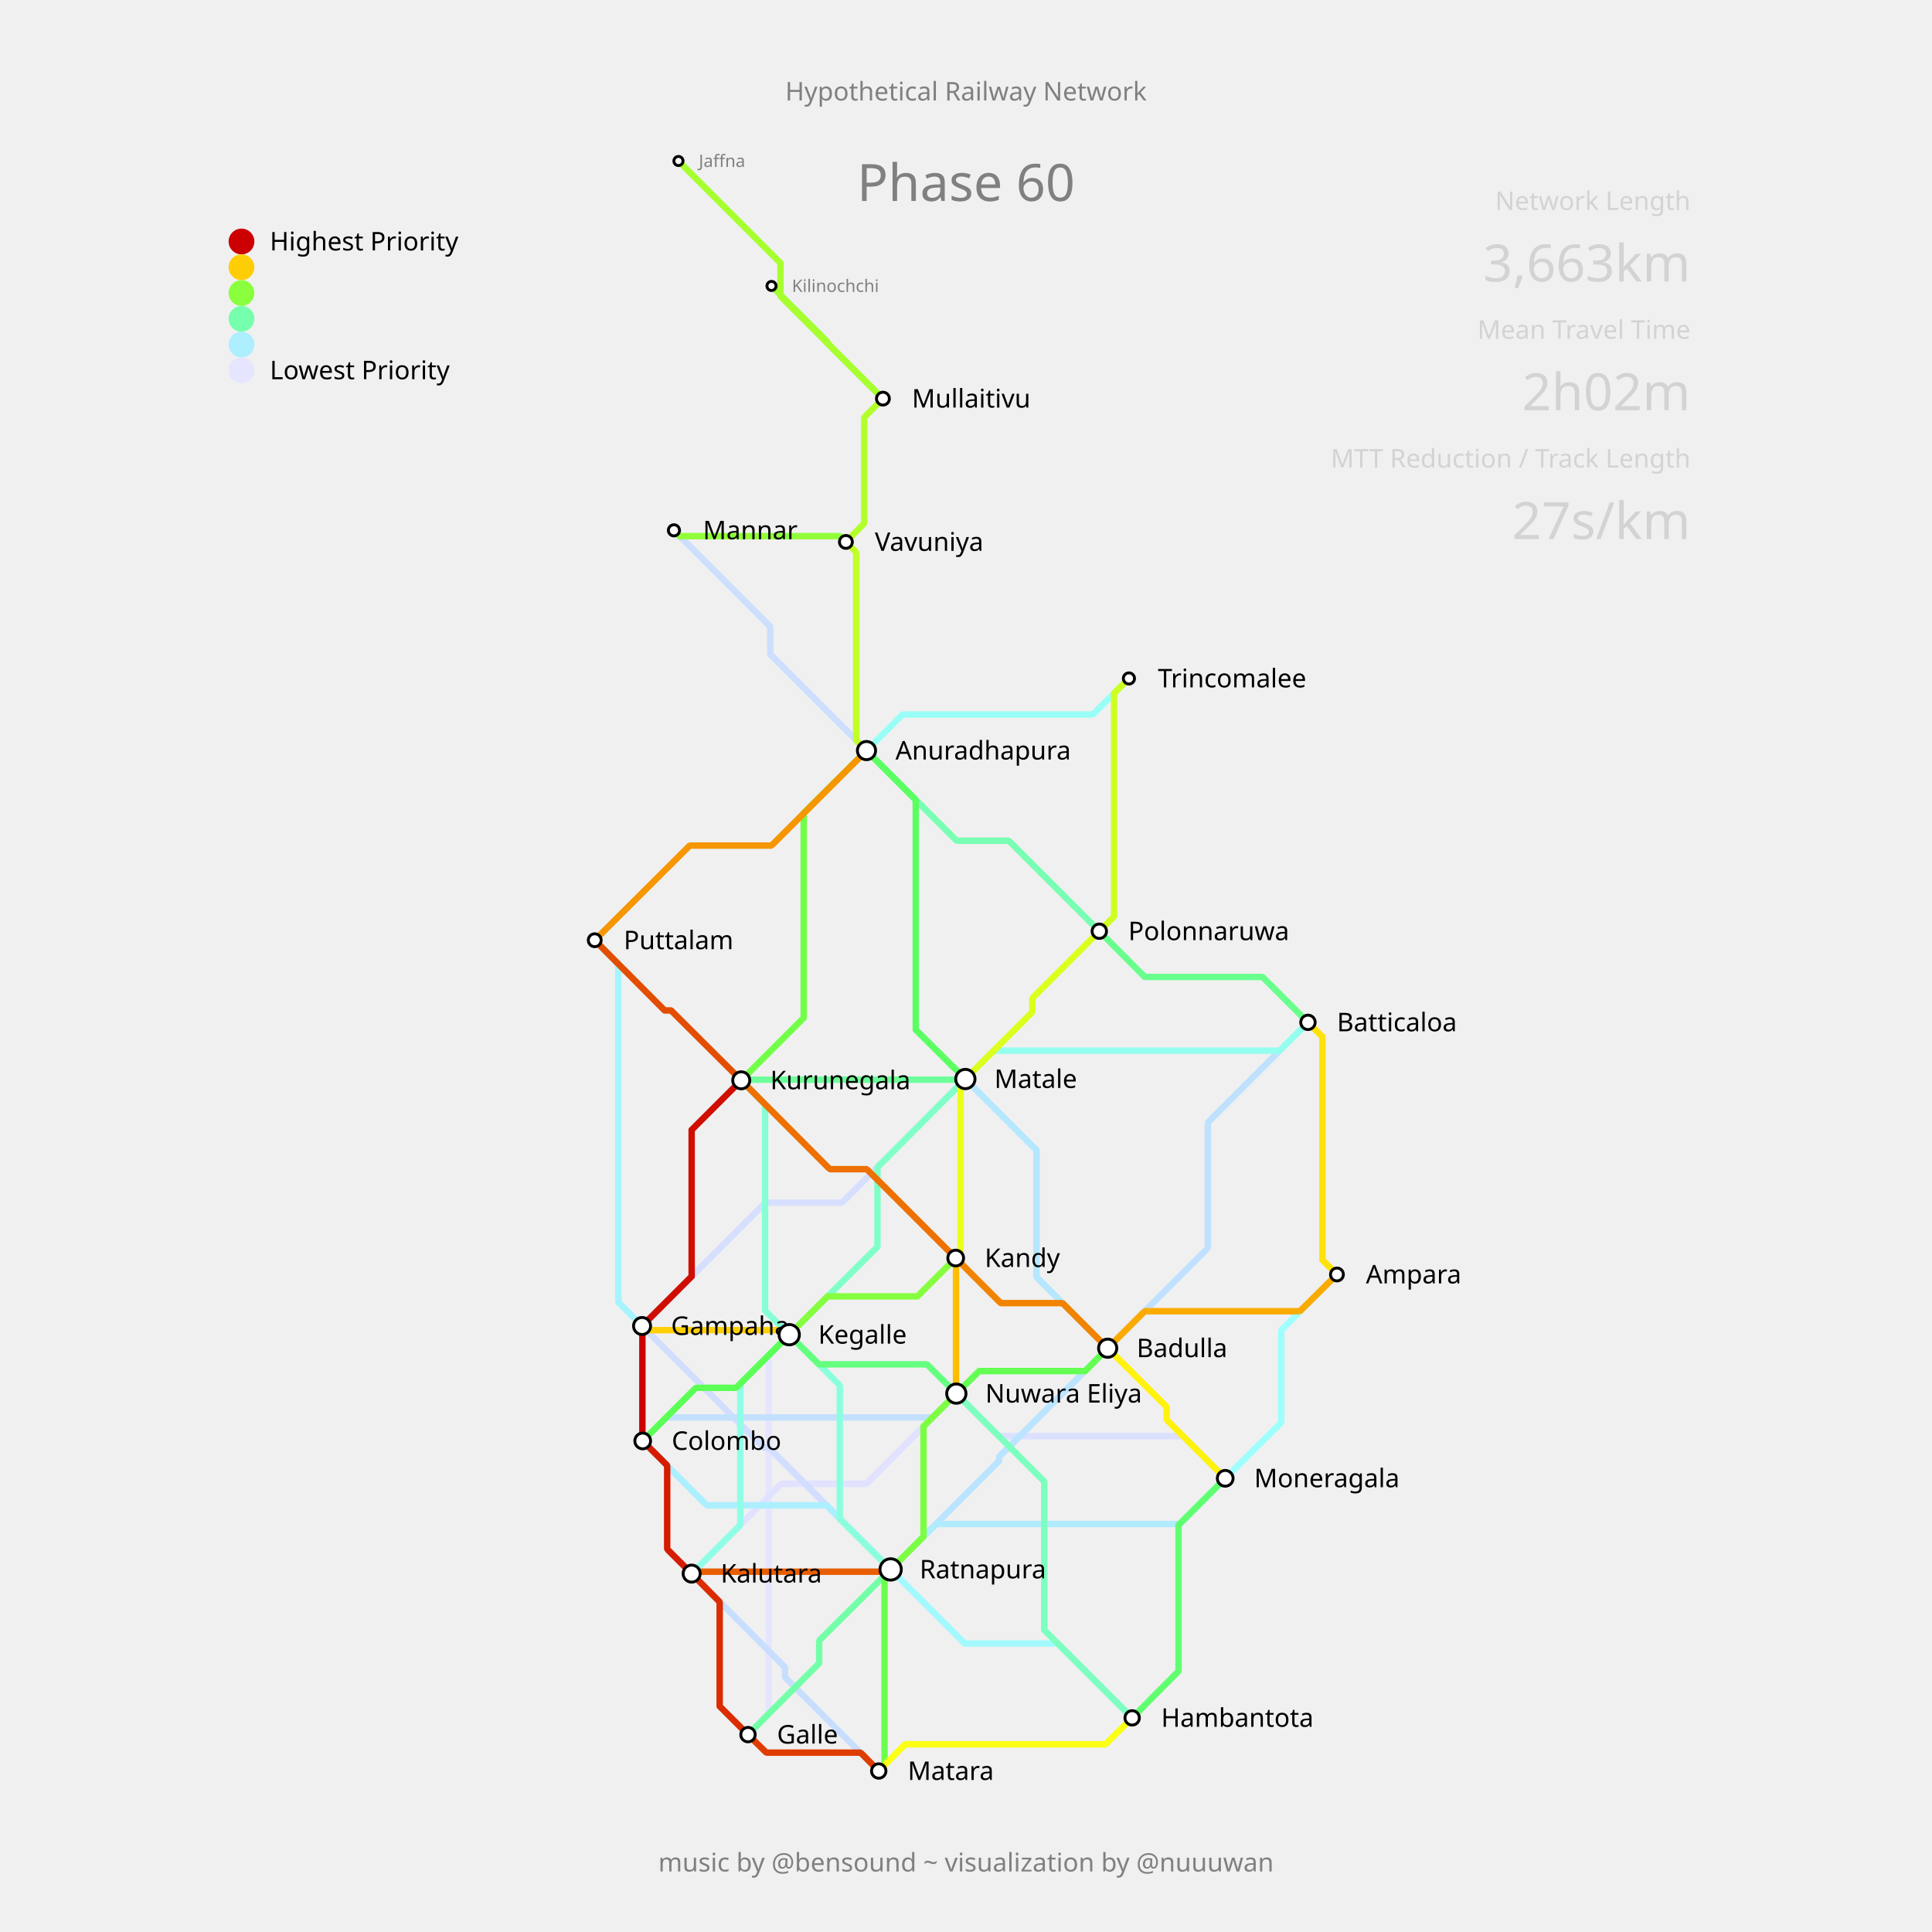
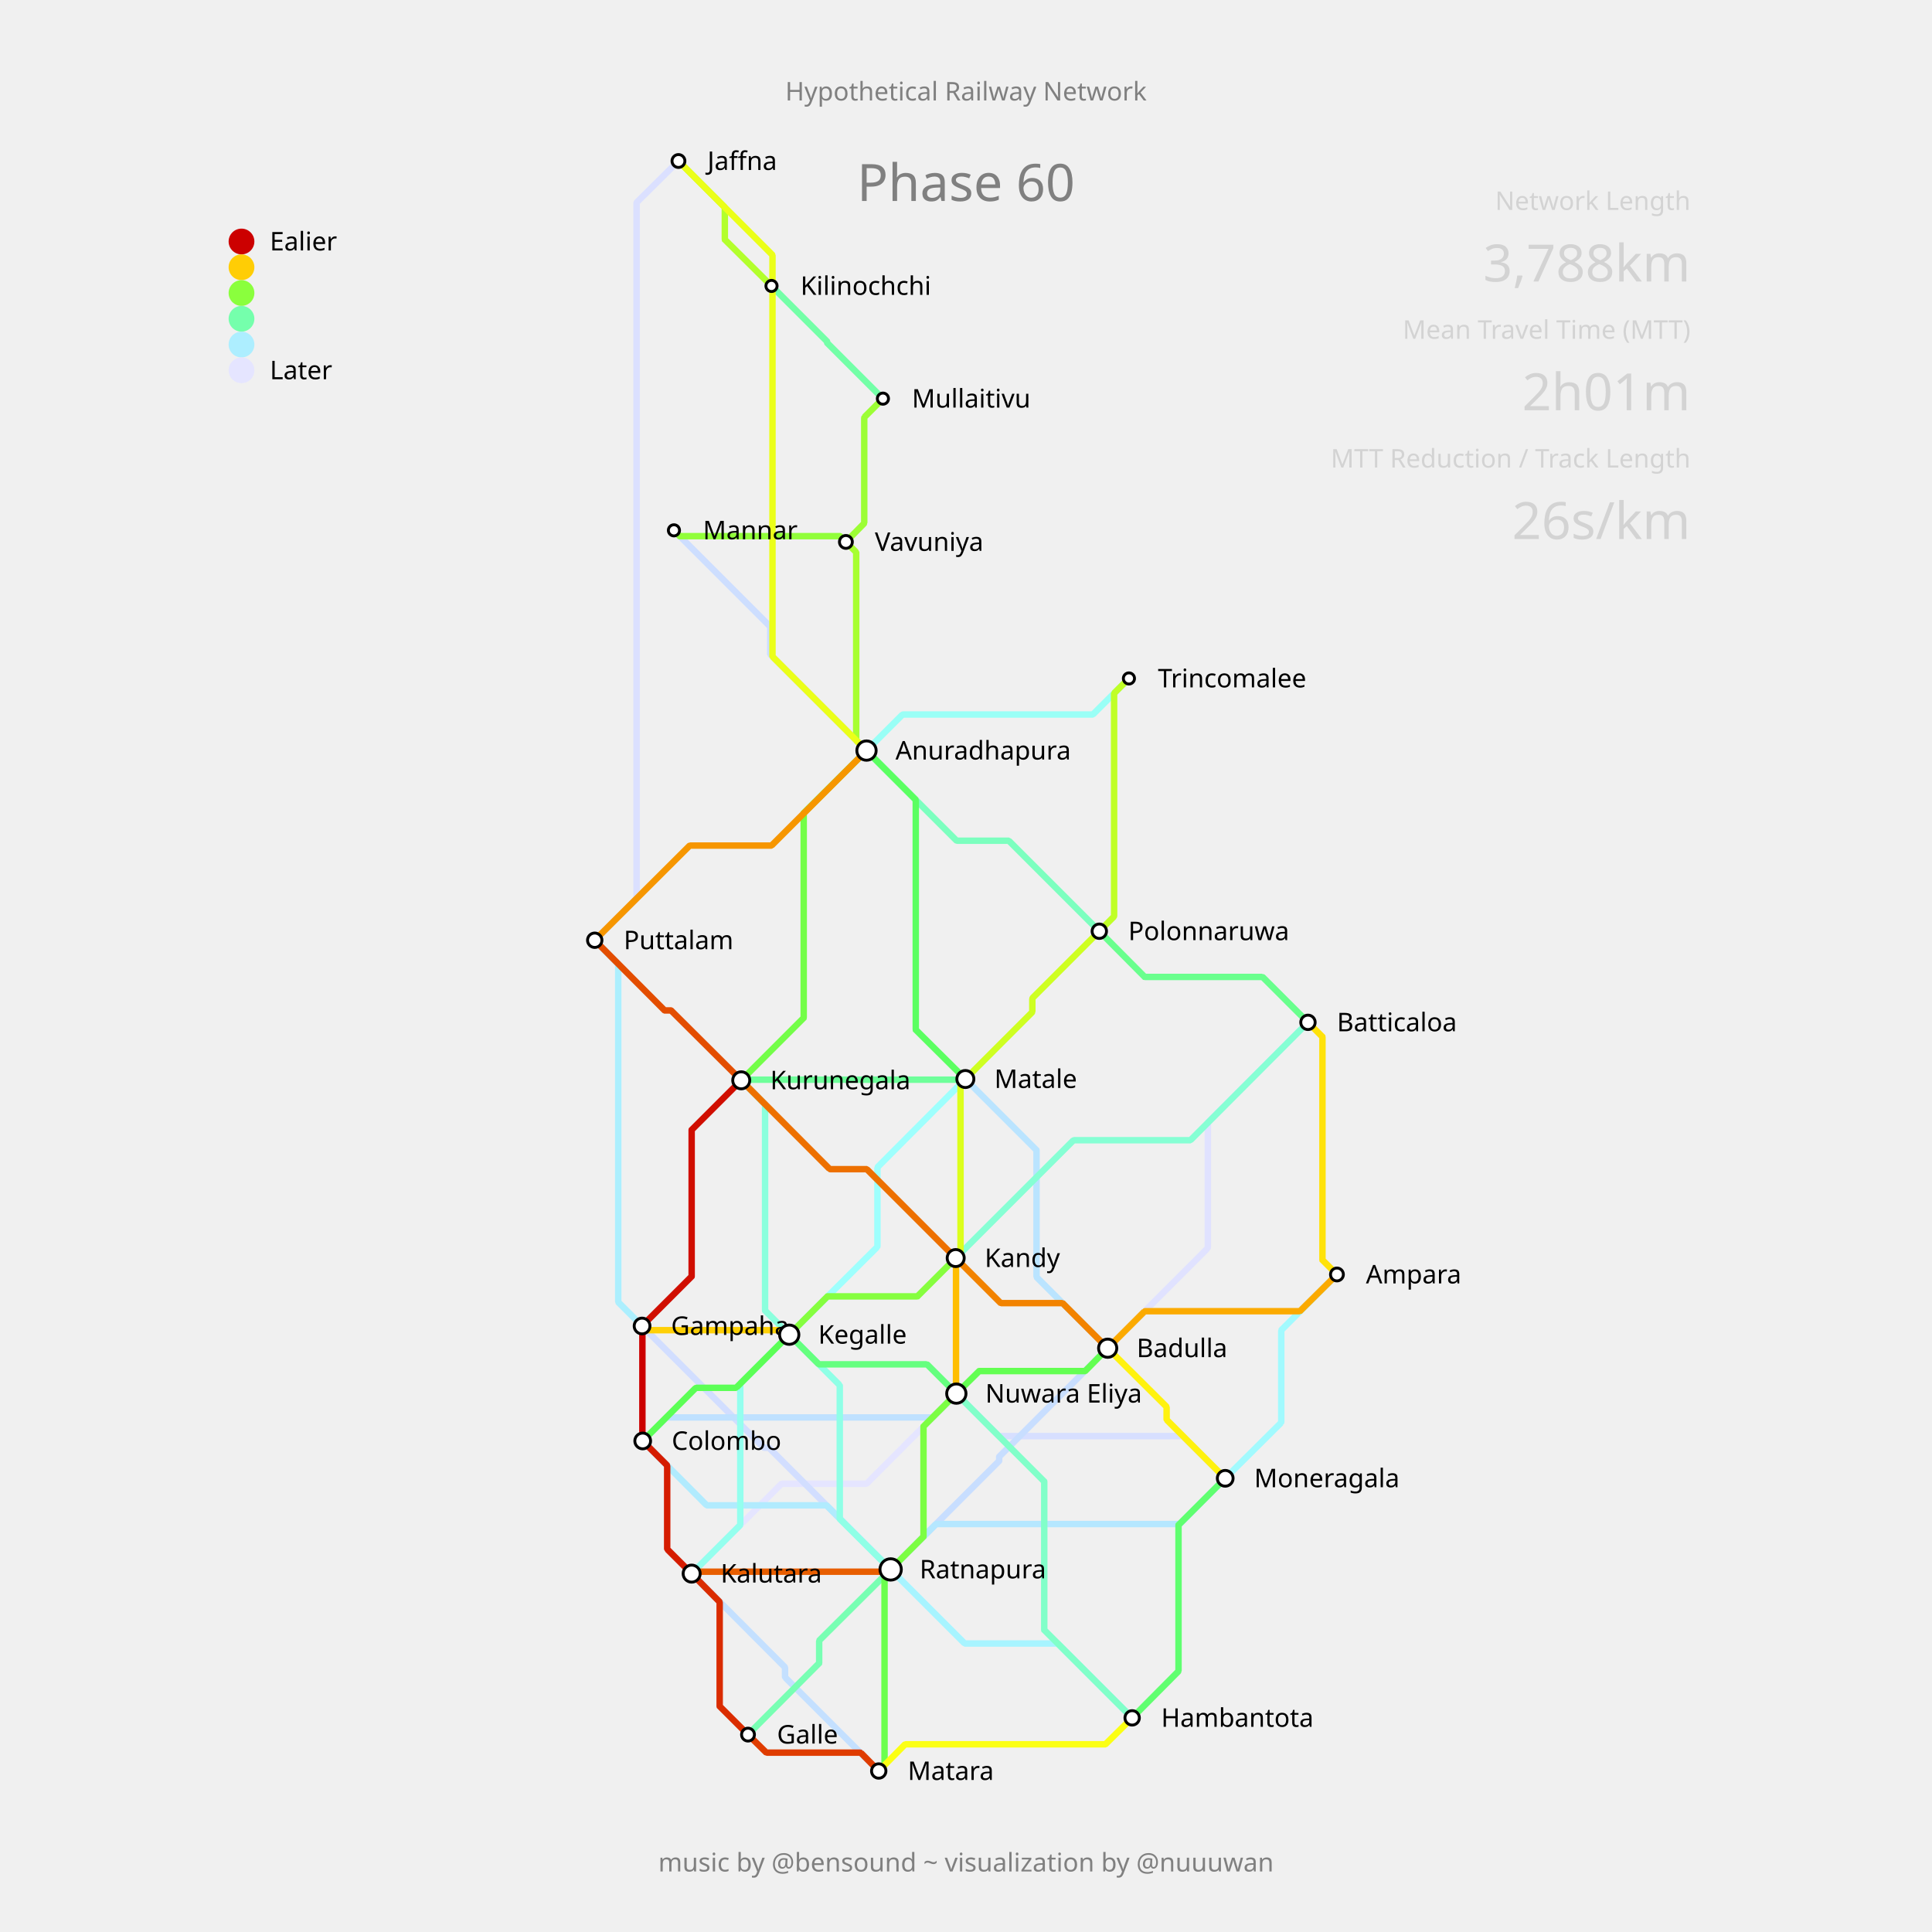
<svg xmlns="http://www.w3.org/2000/svg" width="6000" height="6000" padding="500">
  <g>
    <circle r="40" fill="#cc0000" stroke="none" stroke-width="9.0" cx="750.0" cy-offset="750.0" cy="750.0" />
-     <text fill="black" stroke="none" font-size="80" font-family="p22" font-weight="100" text-anchor="start" dominant-baseline="middle" x="838.0" y="750.0">Highest Priority</text>
+     <text fill="black" stroke="none" font-size="80" font-family="p22" font-weight="100" text-anchor="start" dominant-baseline="middle" x="838.0" y="750.0">Ealier</text>
    <circle r="40" fill="#ffcd05" stroke="none" stroke-width="9.0" cx="750.0" cy-offset="750.0" cy="830.0" />
    <text fill="black" stroke="none" font-size="80" font-family="p22" font-weight="100" text-anchor="start" dominant-baseline="middle" x="838.0" y="830.0" />
    <circle r="40" fill="#8aff3d" stroke="none" stroke-width="9.0" cx="750.0" cy-offset="750.0" cy="910.0" />
    <text fill="black" stroke="none" font-size="80" font-family="p22" font-weight="100" text-anchor="start" dominant-baseline="middle" x="838.0" y="910.0" />
    <circle r="40" fill="#75ffac" stroke="none" stroke-width="9.0" cx="750.0" cy-offset="750.0" cy="990.0" />
    <text fill="black" stroke="none" font-size="80" font-family="p22" font-weight="100" text-anchor="start" dominant-baseline="middle" x="838.0" y="990.0" />
    <circle r="40" fill="#adeeff" stroke="none" stroke-width="9.0" cx="750.0" cy-offset="750.0" cy="1070.0" />
    <text fill="black" stroke="none" font-size="80" font-family="p22" font-weight="100" text-anchor="start" dominant-baseline="middle" x="838.0" y="1070.0" />
    <circle r="40" fill="#e5e5ff" stroke="none" stroke-width="9.0" cx="750.0" cy-offset="750.0" cy="1150.0" />
-     <text fill="black" stroke="none" font-size="80" font-family="p22" font-weight="100" text-anchor="start" dominant-baseline="middle" x="838.0" y="1150.0">Lowest Priority</text>
+     <text fill="black" stroke="none" font-size="80" font-family="p22" font-weight="100" text-anchor="start" dominant-baseline="middle" x="838.0" y="1150.0">Later</text>
  </g>
  <text x="3000.0" y="250.0" fill="gray" stroke="none" font-size="80" font-family="p22" text-anchor="middle" dominant-baseline="hanging">Hypothetical Railway Network</text>
  <text x="3000.0" y="500" fill="gray" stroke="none" font-size="160" font-family="p22" text-anchor="middle" dominant-baseline="hanging">Phase 60</text>
  <text x="3000.0" y="5750.0" fill="gray" stroke="none" font-size="80" font-family="p22" text-anchor="middle" dominant-baseline="hanging">music by @bensound ~ visualization by @nuuuwan</text>
  <text x="5250.0" y="590.0" fill="lightgrey" stroke="none" font-size="80.0" font-family="p22" text-anchor="end" dominant-baseline="hanging">Network Length</text>
-   <text x="5250.0" y="750.0" fill="lightgrey" stroke="none" font-size="160" font-family="p22" text-anchor="end" dominant-baseline="hanging">3,663km</text>
-   <text x="5250.0" y="990.0" fill="lightgrey" stroke="none" font-size="80.0" font-family="p22" text-anchor="end" dominant-baseline="hanging">Mean Travel Time</text>
-   <text x="5250.0" y="1150.0" fill="lightgrey" stroke="none" font-size="160" font-family="p22" text-anchor="end" dominant-baseline="hanging">2h02m</text>
+   <text x="5250.0" y="750.0" fill="lightgrey" stroke="none" font-size="160" font-family="p22" text-anchor="end" dominant-baseline="hanging">3,788km</text>
+   <text x="5250.0" y="990.0" fill="lightgrey" stroke="none" font-size="80.0" font-family="p22" text-anchor="end" dominant-baseline="hanging">Mean Travel Time (MTT)</text>
+   <text x="5250.0" y="1150.0" fill="lightgrey" stroke="none" font-size="160" font-family="p22" text-anchor="end" dominant-baseline="hanging">2h01m</text>
  <text x="5250.0" y="1390.0" fill="lightgrey" stroke="none" font-size="80.0" font-family="p22" text-anchor="end" dominant-baseline="hanging">MTT Reduction / Track Length</text>
-   <text x="5250.0" y="1550.0" fill="lightgrey" stroke="none" font-size="160" font-family="p22" text-anchor="end" dominant-baseline="hanging">27s/km</text>
-   <path fill="none" stroke="#e5e5ff" stroke-width="20" stroke-opacity="1" d="M 2323.0,5387.0 L 2385.939,5324.061 C 2385.943,5324.057 2387.0,5321.505 2387.0,5321.5 L 2387.0,4210.5 C 2387.0,4210.495 2388.057,4207.943 2388.061,4207.939 L 2451.0,4145.0" />
-   <path fill="none" stroke="#e0e2ff" stroke-width="20" stroke-opacity="1" d="M 2148.0,4887.0 L 2425.939,4609.061 C 2425.943,4609.057 2428.495,4608.0 2428.5,4608.0 L 2689.5,4608.0 C 2689.505,4608.0 2692.055,4606.941 2692.059,4606.937 L 2970.0,4328.0" />
-   <path fill="none" stroke="#dbe0ff" stroke-width="20" stroke-opacity="1" d="M 2970.0,4328.0 L 3100.939,4458.939 C 3100.943,4458.943 3103.495,4460.0 3103.5,4460.0 L 3671.5,4460.0 C 3671.505,4460.0 3674.061,4461.053 3674.065,4461.057 L 3805.0,4591.0" />
-   <path fill="none" stroke="#d7dfff" stroke-width="20" stroke-opacity="1" d="M 1994.0,4118.0 L 2375.939,3736.061 C 2375.943,3736.057 2378.495,3735.0 2378.5,3735.0 L 2613.5,3735.0 C 2613.505,3735.0 2616.056,3733.941 2616.059,3733.938 L 2998.0,3351.0" />
+   <text x="5250.0" y="1550.0" fill="lightgrey" stroke="none" font-size="160" font-family="p22" text-anchor="end" dominant-baseline="hanging">26s/km</text>
+   <path fill="none" stroke="#e5e5ff" stroke-width="20" stroke-opacity="1" d="M 2148.0,4887.0 L 2425.939,4609.061 C 2425.943,4609.057 2428.495,4608.0 2428.5,4608.0 L 2689.5,4608.0 C 2689.505,4608.0 2692.055,4606.941 2692.059,4606.937 L 2970.0,4328.0" />
+   <path fill="none" stroke="#e0e2ff" stroke-width="20" stroke-opacity="1" d="M 4062.0,3175.0 L 3752.061,3484.939 C 3752.057,3484.943 3751.0,3487.495 3751.0,3487.5 L 3751.0,3874.5 C 3751.0,3874.505 3749.943,3877.057 3749.939,3877.061 L 3440.0,4187.0" />
+   <path fill="none" stroke="#dbe0ff" stroke-width="20" stroke-opacity="1" d="M 2107.0,500.0 L 1978.065,627.943 C 1978.061,627.947 1977.0,630.495 1977.0,630.5 L 1977.0,2789.5 C 1977.0,2789.505 1975.939,2792.053 1975.935,2792.057 L 1847.0,2920.0" />
+   <path fill="none" stroke="#d7dfff" stroke-width="20" stroke-opacity="1" d="M 2970.0,4328.0 L 3100.939,4458.939 C 3100.943,4458.943 3103.495,4460.0 3103.5,4460.0 L 3671.5,4460.0 C 3671.505,4460.0 3674.061,4461.053 3674.065,4461.057 L 3805.0,4591.0" />
  <path fill="none" stroke="#d2deff" stroke-width="20" stroke-opacity="1" d="M 1994.0,4118.0 L 2371.434,4495.434 C 2371.436,4495.436 2372.797,4496.0 2372.8,4496.0 L 2387.24,4496.0 C 2387.243,4496.0 2388.536,4496.536 2388.537,4496.537 L 2766.0,4874.0" />
  <path fill="none" stroke="#cddeff" stroke-width="20" stroke-opacity="1" d="M 2093.0,1647.0 L 2390.939,1944.939 C 2390.943,1944.943 2392.0,1947.495 2392.0,1947.5 L 2392.0,2030.5 C 2392.0,2030.505 2393.057,2033.057 2393.061,2033.061 L 2691.0,2331.0" />
-   <path fill="none" stroke="#c8deff" stroke-width="20" stroke-opacity="1" d="M 2148.0,4887.0 L 2436.941,5176.938 C 2436.945,5176.941 2438.0,5179.495 2438.0,5179.5 L 2438.0,5207.525 C 2438.0,5207.53 2439.04,5210.04 2439.043,5210.043 L 2729.0,5500.0" />
-   <path fill="none" stroke="#c4e0ff" stroke-width="20" stroke-opacity="1" d="M 1996.0,4475.0 L 2068.932,4403.053 C 2068.936,4403.05 2071.495,4402.0 2071.5,4402.0 L 2894.5,4402.0 C 2894.505,4402.0 2897.057,4400.943 2897.061,4400.939 L 2970.0,4328.0" />
-   <path fill="none" stroke="#bfe1ff" stroke-width="20" stroke-opacity="1" d="M 4062.0,3175.0 L 3752.061,3484.939 C 3752.057,3484.943 3751.0,3487.495 3751.0,3487.5 L 3751.0,3874.5 C 3751.0,3874.505 3749.943,3877.057 3749.939,3877.061 L 3440.0,4187.0" />
-   <path fill="none" stroke="#bae4ff" stroke-width="20" stroke-opacity="1" d="M 3440.0,4187.0 L 3103.46,4523.54 C 3103.458,4523.542 3103.0,4524.648 3103.0,4524.65 L 3103.0,4536.382 C 3103.0,4536.385 3102.565,4537.435 3102.563,4537.437 L 2766.0,4874.0" />
-   <path fill="none" stroke="#b5e7ff" stroke-width="20" stroke-opacity="1" d="M 2998.0,3351.0 L 3217.939,3570.939 C 3217.943,3570.943 3219.0,3573.495 3219.0,3573.5 L 3219.0,3964.5 C 3219.0,3964.505 3220.057,3967.057 3220.061,3967.061 L 3440.0,4187.0" />
-   <path fill="none" stroke="#b1ebfe" stroke-width="20" stroke-opacity="1" d="M 3805.0,4591.0 L 3665.057,4731.936 C 3665.053,4731.939 3662.505,4733.0 3662.5,4733.0 L 2908.5,4733.0 C 2908.495,4733.0 2905.943,4734.057 2905.939,4734.061 L 2766.0,4874.0" />
-   <path fill="none" stroke="#aceffe" stroke-width="20" stroke-opacity="1" d="M 1996.0,4475.0 L 2193.942,4673.937 C 2193.946,4673.94 2196.495,4675.0 2196.5,4675.0 L 2565.5,4675.0 C 2565.505,4675.0 2568.057,4676.057 2568.061,4676.061 L 2766.0,4874.0" />
-   <path fill="none" stroke="#a7f4ff" stroke-width="20" stroke-opacity="1" d="M 1994.0,4118.0 L 1921.061,4045.061 C 1921.057,4045.057 1920.0,4042.505 1920.0,4042.5 L 1920.0,2995.5 C 1920.0,2995.495 1918.95,2992.936 1918.947,2992.932 L 1847.0,2920.0" />
-   <path fill="none" stroke="#a2fafe" stroke-width="20" stroke-opacity="1" d="M 3516.0,5335.0 L 3286.061,5105.061 C 3286.057,5105.057 3283.505,5104.0 3283.5,5104.0 L 2997.5,5104.0 C 2997.495,5104.0 2994.943,5102.943 2994.939,5102.939 L 2766.0,4874.0" />
-   <path fill="none" stroke="#9efffd" stroke-width="20" stroke-opacity="1" d="M 4152.0,3958.0 L 3980.061,4129.939 C 3980.057,4129.943 3979.0,4132.495 3979.0,4132.5 L 3979.0,4416.5 C 3979.0,4416.505 3977.94,4419.054 3977.936,4419.058 L 3805.0,4591.0" />
+   <path fill="none" stroke="#c8deff" stroke-width="20" stroke-opacity="1" d="M 3440.0,4187.0 L 3103.46,4523.54 C 3103.458,4523.542 3103.0,4524.648 3103.0,4524.65 L 3103.0,4536.382 C 3103.0,4536.385 3102.565,4537.435 3102.563,4537.437 L 2766.0,4874.0" />
+   <path fill="none" stroke="#c4e0ff" stroke-width="20" stroke-opacity="1" d="M 2148.0,4887.0 L 2436.941,5176.938 C 2436.945,5176.941 2438.0,5179.495 2438.0,5179.5 L 2438.0,5207.525 C 2438.0,5207.53 2439.04,5210.04 2439.043,5210.043 L 2729.0,5500.0" />
+   <path fill="none" stroke="#bfe1ff" stroke-width="20" stroke-opacity="1" d="M 1996.0,4475.0 L 2068.932,4403.053 C 2068.936,4403.05 2071.495,4402.0 2071.5,4402.0 L 2894.5,4402.0 C 2894.505,4402.0 2897.057,4400.943 2897.061,4400.939 L 2970.0,4328.0" />
+   <path fill="none" stroke="#bae4ff" stroke-width="20" stroke-opacity="1" d="M 2998.0,3351.0 L 3217.939,3570.939 C 3217.943,3570.943 3219.0,3573.495 3219.0,3573.5 L 3219.0,3964.5 C 3219.0,3964.505 3220.057,3967.057 3220.061,3967.061 L 3440.0,4187.0" />
+   <path fill="none" stroke="#b5e7ff" stroke-width="20" stroke-opacity="1" d="M 3805.0,4591.0 L 3665.057,4731.936 C 3665.053,4731.939 3662.505,4733.0 3662.5,4733.0 L 2908.5,4733.0 C 2908.495,4733.0 2905.943,4734.057 2905.939,4734.061 L 2766.0,4874.0" />
+   <path fill="none" stroke="#b1ebfe" stroke-width="20" stroke-opacity="1" d="M 1996.0,4475.0 L 2193.942,4673.937 C 2193.946,4673.94 2196.495,4675.0 2196.5,4675.0 L 2565.5,4675.0 C 2565.505,4675.0 2568.057,4676.057 2568.061,4676.061 L 2766.0,4874.0" />
+   <path fill="none" stroke="#aceffe" stroke-width="20" stroke-opacity="1" d="M 1994.0,4118.0 L 1921.061,4045.061 C 1921.057,4045.057 1920.0,4042.505 1920.0,4042.5 L 1920.0,2995.5 C 1920.0,2995.495 1918.95,2992.936 1918.947,2992.932 L 1847.0,2920.0" />
+   <path fill="none" stroke="#a7f4ff" stroke-width="20" stroke-opacity="1" d="M 3516.0,5335.0 L 3286.061,5105.061 C 3286.057,5105.057 3283.505,5104.0 3283.5,5104.0 L 2997.5,5104.0 C 2997.495,5104.0 2994.943,5102.943 2994.939,5102.939 L 2766.0,4874.0" />
+   <path fill="none" stroke="#a2fafe" stroke-width="20" stroke-opacity="1" d="M 4152.0,3958.0 L 3980.061,4129.939 C 3980.057,4129.943 3979.0,4132.495 3979.0,4132.5 L 3979.0,4416.5 C 3979.0,4416.505 3977.94,4419.054 3977.936,4419.058 L 3805.0,4591.0" />
+   <path fill="none" stroke="#9efffd" stroke-width="20" stroke-opacity="1" d="M 2998.0,3351.0 L 2726.059,3623.937 C 2726.055,3623.941 2725.0,3626.495 2725.0,3626.5 L 2725.0,3870.5 C 2725.0,3870.505 2723.941,3873.055 2723.937,3873.059 L 2451.0,4145.0" />
  <path fill="none" stroke="#99fff6" stroke-width="20" stroke-opacity="1" d="M 3506.0,2107.0 L 3395.061,2217.939 C 3395.057,2217.943 3392.505,2219.0 3392.5,2219.0 L 2804.5,2219.0 C 2804.495,2219.0 2801.943,2220.057 2801.939,2220.061 L 2691.0,2331.0" />
-   <path fill="none" stroke="#94ffee" stroke-width="20" stroke-opacity="1" d="M 2998.0,3351.0 L 3084.939,3264.061 C 3084.943,3264.057 3087.495,3263.0 3087.5,3263.0 L 3972.5,3263.0 C 3972.505,3263.0 3975.057,3261.943 3975.061,3261.939 L 4062.0,3175.0" />
-   <path fill="none" stroke="#8fffe6" stroke-width="20" stroke-opacity="1" d="M 2148.0,4887.0 L 2297.939,4737.061 C 2297.943,4737.057 2299.0,4734.505 2299.0,4734.5 L 2299.0,4298.5 C 2299.0,4298.495 2300.057,4295.943 2300.061,4295.939 L 2451.0,4145.0" />
-   <path fill="none" stroke="#8bffdd" stroke-width="20" stroke-opacity="1" d="M 2766.0,4874.0 L 2609.064,4718.057 C 2609.06,4718.054 2608.0,4715.505 2608.0,4715.5 L 2608.0,4303.5 C 2608.0,4303.495 2606.943,4300.943 2606.939,4300.939 L 2451.0,4145.0" />
-   <path fill="none" stroke="#86ffd4" stroke-width="20" stroke-opacity="1" d="M 2302.0,3355.0 L 2374.946,3428.932 C 2374.95,3428.936 2376.0,3431.495 2376.0,3431.5 L 2376.0,4068.5 C 2376.0,4068.505 2377.057,4071.057 2377.061,4071.061 L 2451.0,4145.0" />
-   <path fill="none" stroke="#81ffc9" stroke-width="20" stroke-opacity="1" d="M 2998.0,3351.0 L 2726.059,3623.937 C 2726.055,3623.941 2725.0,3626.495 2725.0,3626.5 L 2725.0,3870.5 C 2725.0,3870.505 2723.941,3873.055 2723.937,3873.059 L 2451.0,4145.0" />
-   <path fill="none" stroke="#7cffbf" stroke-width="20" stroke-opacity="1" d="M 2970.0,4328.0 L 3241.939,4599.939 C 3241.943,4599.943 3243.0,4602.495 3243.0,4602.5 L 3243.0,5060.5 C 3243.0,5060.505 3244.057,5063.057 3244.061,5063.061 L 3516.0,5335.0" />
-   <path fill="none" stroke="#78ffb3" stroke-width="20" stroke-opacity="1" d="M 2691.0,2331.0 L 2969.939,2609.939 C 2969.943,2609.943 2972.495,2611.0 2972.5,2611.0 L 3131.5,2611.0 C 3131.505,2611.0 3134.057,2612.057 3134.061,2612.061 L 3414.0,2892.0" />
-   <path fill="none" stroke="#73ffa7" stroke-width="20" stroke-opacity="1" d="M 2323.0,5387.0 L 2542.942,5166.063 C 2542.945,5166.06 2544.0,5163.505 2544.0,5163.5 L 2544.0,5096.5 C 2544.0,5096.495 2545.06,5093.945 2545.063,5093.942 L 2766.0,4874.0" />
+   <path fill="none" stroke="#94ffee" stroke-width="20" stroke-opacity="1" d="M 2148.0,4887.0 L 2297.939,4737.061 C 2297.943,4737.057 2299.0,4734.505 2299.0,4734.5 L 2299.0,4298.5 C 2299.0,4298.495 2300.057,4295.943 2300.061,4295.939 L 2451.0,4145.0" />
+   <path fill="none" stroke="#8fffe6" stroke-width="20" stroke-opacity="1" d="M 2766.0,4874.0 L 2609.064,4718.057 C 2609.06,4718.054 2608.0,4715.505 2608.0,4715.5 L 2608.0,4303.5 C 2608.0,4303.495 2606.943,4300.943 2606.939,4300.939 L 2451.0,4145.0" />
+   <path fill="none" stroke="#8bffdd" stroke-width="20" stroke-opacity="1" d="M 2302.0,3355.0 L 2374.946,3428.932 C 2374.95,3428.936 2376.0,3431.495 2376.0,3431.5 L 2376.0,4068.5 C 2376.0,4068.505 2377.057,4071.057 2377.061,4071.061 L 2451.0,4145.0" />
+   <path fill="none" stroke="#86ffd4" stroke-width="20" stroke-opacity="1" d="M 2968.0,3907.0 L 3332.939,3542.061 C 3332.943,3542.057 3335.495,3541.0 3335.5,3541.0 L 3695.5,3541.0 C 3695.505,3541.0 3698.056,3539.941 3698.059,3539.938 L 4062.0,3175.0" />
+   <path fill="none" stroke="#81ffc9" stroke-width="20" stroke-opacity="1" d="M 2970.0,4328.0 L 3241.939,4599.939 C 3241.943,4599.943 3243.0,4602.495 3243.0,4602.5 L 3243.0,5060.5 C 3243.0,5060.505 3244.057,5063.057 3244.061,5063.061 L 3516.0,5335.0" />
+   <path fill="none" stroke="#7cffbf" stroke-width="20" stroke-opacity="1" d="M 2691.0,2331.0 L 2969.939,2609.939 C 2969.943,2609.943 2972.495,2611.0 2972.5,2611.0 L 3131.5,2611.0 C 3131.505,2611.0 3134.057,2612.057 3134.061,2612.061 L 3414.0,2892.0" />
+   <path fill="none" stroke="#78ffb3" stroke-width="20" stroke-opacity="1" d="M 2323.0,5387.0 L 2542.942,5166.063 C 2542.945,5166.06 2544.0,5163.505 2544.0,5163.5 L 2544.0,5096.5 C 2544.0,5096.495 2545.06,5093.945 2545.063,5093.942 L 2766.0,4874.0" />
+   <path fill="none" stroke="#73ffa7" stroke-width="20" stroke-opacity="1" d="M 2742.0,1238.0 L 2569.141,1065.141 C 2569.141,1065.141 2569.0,1064.801 2569.0,1064.8 L 2569.0,1061.19 C 2569.0,1061.189 2568.866,1060.866 2568.866,1060.866 L 2396.0,888.0" />
  <path fill="none" stroke="#6eff9a" stroke-width="20" stroke-opacity="1" d="M 2998.0,3351.0 L 2996.1,3352.9 C 2996.1,3352.9 2995.859,3353.0 2995.859,3353.0 L 2304.141,3353.0 C 2304.141,3353.0 2303.9,3353.1 2303.9,3353.1 L 2302.0,3355.0" />
  <path fill="none" stroke="#69ff8d" stroke-width="20" stroke-opacity="1" d="M 4062.0,3175.0 L 3922.061,3035.061 C 3922.057,3035.057 3919.505,3034.0 3919.5,3034.0 L 3556.5,3034.0 C 3556.495,3034.0 3553.947,3032.939 3553.943,3032.936 L 3414.0,2892.0" />
  <path fill="none" stroke="#65ff7f" stroke-width="20" stroke-opacity="1" d="M 2970.0,4328.0 L 2880.061,4238.061 C 2880.057,4238.057 2877.505,4237.0 2877.5,4237.0 L 2544.5,4237.0 C 2544.495,4237.0 2541.943,4235.943 2541.939,4235.939 L 2451.0,4145.0" />
  <path fill="none" stroke="#60ff70" stroke-width="20" stroke-opacity="1" d="M 3516.0,5335.0 L 3658.943,5191.064 C 3658.947,5191.061 3660.0,5188.505 3660.0,5188.5 L 3660.0,4737.5 C 3660.0,4737.495 3661.057,4734.943 3661.061,4734.939 L 3805.0,4591.0" />
  <path fill="none" stroke="#5bff61" stroke-width="20" stroke-opacity="1" d="M 2998.0,3351.0 L 2845.064,3199.057 C 2845.061,3199.054 2844.0,3196.505 2844.0,3196.5 L 2844.0,2485.5 C 2844.0,2485.495 2842.943,2482.943 2842.939,2482.939 L 2691.0,2331.0" />
  <path fill="none" stroke="#5cff56" stroke-width="20" stroke-opacity="1" d="M 1996.0,4475.0 L 2159.939,4311.061 C 2159.943,4311.057 2162.495,4310.0 2162.5,4310.0 L 2284.5,4310.0 C 2284.505,4310.0 2287.057,4308.943 2287.061,4308.939 L 2451.0,4145.0" />
  <path fill="none" stroke="#63ff52" stroke-width="20" stroke-opacity="1" d="M 2970.0,4328.0 L 3039.932,4259.053 C 3039.935,4259.05 3042.495,4258.0 3042.5,4258.0 L 3368.5,4258.0 C 3368.505,4258.0 3371.05,4256.935 3371.053,4256.932 L 3440.0,4187.0" />
  <path fill="none" stroke="#6bff4d" stroke-width="20" stroke-opacity="1" d="M 2729.0,5500.0 L 2746.1,5481.95 C 2746.103,5481.947 2747.0,5479.696 2747.0,5479.691 L 2747.0,4893.309 C 2747.0,4893.304 2747.947,4891.103 2747.95,4891.1 L 2766.0,4874.0" />
  <path fill="none" stroke="#73fe48" stroke-width="20" stroke-opacity="1" d="M 2302.0,3355.0 L 2494.939,3162.061 C 2494.943,3162.057 2496.0,3159.505 2496.0,3159.5 L 2496.0,2526.5 C 2496.0,2526.495 2497.06,2523.946 2497.063,2523.942 L 2691.0,2331.0" />
  <path fill="none" stroke="#7cfe43" stroke-width="20" stroke-opacity="1" d="M 2970.0,4328.0 L 2869.061,4428.939 C 2869.057,4428.943 2868.0,4431.495 2868.0,4431.5 L 2868.0,4770.5 C 2868.0,4770.505 2866.943,4773.057 2866.939,4773.061 L 2766.0,4874.0" />
  <path fill="none" stroke="#86fe3f" stroke-width="20" stroke-opacity="1" d="M 2968.0,3907.0 L 2850.061,4024.939 C 2850.057,4024.943 2847.505,4026.0 2847.5,4026.0 L 2571.5,4026.0 C 2571.495,4026.0 2568.943,4027.057 2568.939,4027.061 L 2451.0,4145.0" />
  <path fill="none" stroke="#91fe3a" stroke-width="20" stroke-opacity="1" d="M 2093.0,1647.0 L 2110.1,1664.1 C 2110.103,1664.103 2112.269,1665.0 2112.273,1665.0 L 2607.727,1665.0 C 2607.731,1665.0 2609.897,1665.897 2609.9,1665.9 L 2627.0,1683.0" />
-   <path fill="none" stroke="#9cfe35" stroke-width="20" stroke-opacity="1" d="M 2742.0,1238.0 L 2569.141,1065.141 C 2569.141,1065.141 2569.0,1064.801 2569.0,1064.8 L 2569.0,1061.19 C 2569.0,1061.189 2568.866,1060.866 2568.866,1060.866 L 2396.0,888.0" />
-   <path fill="none" stroke="#a7ff30" stroke-width="20" stroke-opacity="1" d="M 2107.0,500.0 L 2422.939,815.939 C 2422.943,815.943 2424.0,818.495 2424.0,818.5 L 2424.0,918.5 C 2424.0,918.505 2425.057,921.057 2425.061,921.061 L 2742.0,1238.0" />
-   <path fill="none" stroke="#b3ff2c" stroke-width="20" stroke-opacity="1" d="M 2627.0,1683.0 L 2682.949,1626.07 C 2682.952,1626.066 2684.0,1623.505 2684.0,1623.5 L 2684.0,1297.5 C 2684.0,1297.495 2685.057,1294.943 2685.061,1294.939 L 2742.0,1238.0" />
-   <path fill="none" stroke="#c0ff27" stroke-width="20" stroke-opacity="1" d="M 2627.0,1683.0 L 2657.939,1713.939 C 2657.943,1713.943 2659.0,1716.495 2659.0,1716.5 L 2659.0,2297.5 C 2659.0,2297.505 2660.057,2300.057 2660.061,2300.061 L 2691.0,2331.0" />
-   <path fill="none" stroke="#ceff22" stroke-width="20" stroke-opacity="1" d="M 3506.0,2107.0 L 3461.061,2151.939 C 3461.057,2151.943 3460.0,2154.495 3460.0,2154.5 L 3460.0,2844.5 C 3460.0,2844.505 3458.943,2847.057 3458.939,2847.061 L 3414.0,2892.0" />
-   <path fill="none" stroke="#dcff1d" stroke-width="20" stroke-opacity="1" d="M 2998.0,3351.0 L 3204.939,3144.061 C 3204.943,3144.057 3206.0,3141.505 3206.0,3141.5 L 3206.0,3101.5 C 3206.0,3101.495 3207.057,3098.943 3207.061,3098.939 L 3414.0,2892.0" />
-   <path fill="none" stroke="#ebff19" stroke-width="20" stroke-opacity="1" d="M 2968.0,3907.0 L 2982.25,3892.75 C 2982.253,3892.747 2983.0,3890.943 2983.0,3890.939 L 2983.0,3367.061 C 2983.0,3367.057 2983.747,3365.253 2983.75,3365.25 L 2998.0,3351.0" />
+   <path fill="none" stroke="#9cfe35" stroke-width="20" stroke-opacity="1" d="M 2627.0,1683.0 L 2682.949,1626.07 C 2682.952,1626.066 2684.0,1623.505 2684.0,1623.5 L 2684.0,1297.5 C 2684.0,1297.495 2685.057,1294.943 2685.061,1294.939 L 2742.0,1238.0" />
+   <path fill="none" stroke="#a7ff30" stroke-width="20" stroke-opacity="1" d="M 2627.0,1683.0 L 2657.939,1713.939 C 2657.943,1713.943 2659.0,1716.495 2659.0,1716.5 L 2659.0,2297.5 C 2659.0,2297.505 2660.057,2300.057 2660.061,2300.061 L 2691.0,2331.0" />
+   <path fill="none" stroke="#b3ff2c" stroke-width="20" stroke-opacity="1" d="M 2107.0,500.0 L 2249.939,642.939 C 2249.943,642.943 2251.0,645.495 2251.0,645.5 L 2251.0,742.5 C 2251.0,742.505 2252.061,745.053 2252.064,745.057 L 2396.0,888.0" />
+   <path fill="none" stroke="#c0ff27" stroke-width="20" stroke-opacity="1" d="M 3506.0,2107.0 L 3461.061,2151.939 C 3461.057,2151.943 3460.0,2154.495 3460.0,2154.5 L 3460.0,2844.5 C 3460.0,2844.505 3458.943,2847.057 3458.939,2847.061 L 3414.0,2892.0" />
+   <path fill="none" stroke="#ceff22" stroke-width="20" stroke-opacity="1" d="M 2998.0,3351.0 L 3204.939,3144.061 C 3204.943,3144.057 3206.0,3141.505 3206.0,3141.5 L 3206.0,3101.5 C 3206.0,3101.495 3207.057,3098.943 3207.061,3098.939 L 3414.0,2892.0" />
+   <path fill="none" stroke="#dcff1d" stroke-width="20" stroke-opacity="1" d="M 2968.0,3907.0 L 2982.25,3892.75 C 2982.253,3892.747 2983.0,3890.943 2983.0,3890.939 L 2983.0,3367.061 C 2983.0,3367.057 2983.747,3365.253 2983.75,3365.25 L 2998.0,3351.0" />
+   <path fill="none" stroke="#ebff19" stroke-width="20" stroke-opacity="1" d="M 2107.0,500.0 L 2397.939,790.939 C 2397.943,790.943 2399.0,793.495 2399.0,793.5 L 2399.0,2037.5 C 2399.0,2037.505 2400.057,2040.057 2400.061,2040.061 L 2691.0,2331.0" />
  <path fill="none" stroke="#fbff14" stroke-width="20" stroke-opacity="1" d="M 2729.0,5500.0 L 2809.946,5418.067 C 2809.949,5418.064 2812.495,5417.0 2812.5,5417.0 L 3431.5,5417.0 C 3431.505,5417.0 3434.064,5415.949 3434.067,5415.946 L 3516.0,5335.0" />
  <path fill="none" stroke="#fff20f" stroke-width="20" stroke-opacity="1" d="M 3440.0,4187.0 L 3621.936,4367.942 C 3621.94,4367.946 3623.0,4370.495 3623.0,4370.5 L 3623.0,4407.5 C 3623.0,4407.505 3624.057,4410.057 3624.061,4410.061 L 3805.0,4591.0" />
  <path fill="none" stroke="#ffe20a" stroke-width="20" stroke-opacity="1" d="M 4062.0,3175.0 L 4105.939,3218.939 C 4105.943,3218.943 4107.0,3221.495 4107.0,3221.5 L 4107.0,3911.5 C 4107.0,3911.505 4108.057,3914.057 4108.061,3914.061 L 4152.0,3958.0" />
  <path fill="none" stroke="#ffd006" stroke-width="20" stroke-opacity="1" d="M 1994.0,4118.0 L 2007.3,4130.35 C 2007.302,4130.352 2008.952,4131.0 2008.955,4131.0 L 2437.045,4131.0 C 2437.048,4131.0 2438.648,4131.698 2438.65,4131.7 L 2451.0,4145.0" />
  <path fill="none" stroke="#ffbe01" stroke-width="20" stroke-opacity="1" d="M 2968.0,3907.0 L 2968.95,3907.95 C 2968.95,3907.95 2969.0,3908.07 2969.0,3908.071 L 2969.0,4326.929 C 2969.0,4326.93 2969.05,4327.05 2969.05,4327.05 L 2970.0,4328.0" />
  <path fill="none" stroke="#fbaa00" stroke-width="20" stroke-opacity="1" d="M 4152.0,3958.0 L 4038.065,4070.944 C 4038.062,4070.948 4035.505,4072.0 4035.5,4072.0 L 3556.5,4072.0 C 3556.495,4072.0 3553.943,4073.057 3553.939,4073.061 L 3440.0,4187.0" />
  <path fill="none" stroke="#f69600" stroke-width="20" stroke-opacity="1" d="M 1847.0,2920.0 L 2140.938,2627.059 C 2140.941,2627.055 2143.495,2626.0 2143.5,2626.0 L 2394.5,2626.0 C 2394.505,2626.0 2397.057,2624.943 2397.061,2624.939 L 2691.0,2331.0" />
  <path fill="none" stroke="#f28300" stroke-width="20" stroke-opacity="1" d="M 2968.0,3907.0 L 3106.939,4045.939 C 3106.943,4045.943 3109.495,4047.0 3109.5,4047.0 L 3298.5,4047.0 C 3298.505,4047.0 3301.057,4048.057 3301.061,4048.061 L 3440.0,4187.0" />
  <path fill="none" stroke="#ed7000" stroke-width="20" stroke-opacity="1" d="M 2968.0,3907.0 L 2693.061,3632.061 C 2693.057,3632.057 2690.505,3631.0 2690.5,3631.0 L 2578.5,3631.0 C 2578.495,3631.0 2575.945,3629.941 2575.941,3629.937 L 2302.0,3355.0" />
  <path fill="none" stroke="#e85e00" stroke-width="20" stroke-opacity="1" d="M 2148.0,4887.0 L 2153.7,4881.3 C 2153.701,4881.299 2154.423,4881.0 2154.424,4881.0 L 2758.505,4881.0 C 2758.507,4881.0 2759.349,4880.651 2759.35,4880.65 L 2766.0,4874.0" />
  <path fill="none" stroke="#e34d00" stroke-width="20" stroke-opacity="1" d="M 2302.0,3355.0 L 2084.709,3138.705 C 2084.706,3138.703 2083.003,3138.0 2083.0,3138.0 L 2064.95,3138.0 C 2064.947,3138.0 2063.332,3137.329 2063.33,3137.327 L 1847.0,2920.0" />
  <path fill="none" stroke="#df3c00" stroke-width="20" stroke-opacity="1" d="M 2323.0,5387.0 L 2378.93,5441.949 C 2378.934,5441.952 2381.495,5443.0 2381.5,5443.0 L 2671.5,5443.0 C 2671.505,5443.0 2674.048,5444.066 2674.051,5444.07 L 2729.0,5500.0" />
  <path fill="none" stroke="#da2c00" stroke-width="20" stroke-opacity="1" d="M 2148.0,4887.0 L 2233.945,4973.933 C 2233.949,4973.937 2235.0,4976.495 2235.0,4976.5 L 2235.0,5297.5 C 2235.0,5297.505 2236.057,5300.057 2236.061,5300.061 L 2323.0,5387.0" />
  <path fill="none" stroke="#d51c00" stroke-width="20" stroke-opacity="1" d="M 1996.0,4475.0 L 2070.939,4549.939 C 2070.943,4549.943 2072.0,4552.495 2072.0,4552.5 L 2072.0,4809.5 C 2072.0,4809.505 2073.057,4812.057 2073.061,4812.061 L 2148.0,4887.0" />
  <path fill="none" stroke="#d00e00" stroke-width="20" stroke-opacity="1" d="M 1994.0,4118.0 L 2146.939,3965.061 C 2146.943,3965.057 2148.0,3962.505 2148.0,3962.5 L 2148.0,3510.5 C 2148.0,3510.495 2149.057,3507.943 2149.061,3507.939 L 2302.0,3355.0" />
  <path fill="none" stroke="#cc0000" stroke-width="20" stroke-opacity="1" d="M 1996.0,4475.0 L 1995.05,4475.0 C 1995.05,4475.0 1995.0,4474.95 1995.0,4474.95 L 1995.0,4119.071 C 1995.0,4119.07 1994.95,4118.95 1994.95,4118.95 L 1994.0,4118.0" />
  <g>
    <circle r="24.495" fill="white" stroke="black" stroke-width="9.0" cx="1996" cy="4475" />
    <text fill="black" stroke="none" font-size="80" font-family="p22" font-weight="100" text-anchor="start" dominant-baseline="middle" x="2086" y="4475">Colombo</text>
  </g>
  <g>
-     <circle r="26.458" fill="white" stroke="black" stroke-width="9.0" cx="1994" cy="4118" />
+     <circle r="24.495" fill="white" stroke="black" stroke-width="9.0" cx="1994" cy="4118" />
    <text fill="black" stroke="none" font-size="80" font-family="p22" font-weight="100" text-anchor="start" dominant-baseline="middle" x="2084" y="4118">Gampaha</text>
  </g>
  <g>
    <circle r="26.458" fill="white" stroke="black" stroke-width="9.0" cx="2148" cy="4887" />
    <text fill="black" stroke="none" font-size="80" font-family="p22" font-weight="100" text-anchor="start" dominant-baseline="middle" x="2238" y="4887">Kalutara</text>
  </g>
  <g>
-     <circle r="24.495" fill="white" stroke="black" stroke-width="9.0" cx="2968" cy="3907" />
+     <circle r="26.458" fill="white" stroke="black" stroke-width="9.0" cx="2968" cy="3907" />
    <text fill="black" stroke="none" font-size="80" font-family="p22" font-weight="100" text-anchor="start" dominant-baseline="middle" x="3058" y="3907">Kandy</text>
  </g>
  <g>
-     <circle r="30.0" fill="white" stroke="black" stroke-width="9.0" cx="2998" cy="3351" />
+     <circle r="26.458" fill="white" stroke="black" stroke-width="9.0" cx="2998" cy="3351" />
    <text fill="black" stroke="none" font-size="80" font-family="p22" font-weight="100" text-anchor="start" dominant-baseline="middle" x="3088" y="3351">Matale</text>
  </g>
  <g>
    <circle r="30.0" fill="white" stroke="black" stroke-width="9.0" cx="2970" cy="4328" />
    <text fill="black" stroke="none" font-size="80" font-family="p22" font-weight="100" text-anchor="start" dominant-baseline="middle" x="3060" y="4328">Nuwara Eliya</text>
  </g>
  <g>
-     <circle r="22.361" fill="white" stroke="black" stroke-width="9.0" cx="2323" cy="5387" />
+     <circle r="20.0" fill="white" stroke="black" stroke-width="9.0" cx="2323" cy="5387" />
    <text fill="black" stroke="none" font-size="80" font-family="p22" font-weight="100" text-anchor="start" dominant-baseline="middle" x="2413" y="5387">Galle</text>
  </g>
  <g>
    <circle r="22.361" fill="white" stroke="black" stroke-width="9.0" cx="2729" cy="5500" />
    <text fill="black" stroke="none" font-size="80" font-family="p22" font-weight="100" text-anchor="start" dominant-baseline="middle" x="2819" y="5500">Matara</text>
  </g>
  <g>
    <circle r="22.361" fill="white" stroke="black" stroke-width="9.0" cx="3516" cy="5335" />
    <text fill="black" stroke="none" font-size="80" font-family="p22" font-weight="100" text-anchor="start" dominant-baseline="middle" x="3606" y="5335">Hambantota</text>
  </g>
  <g>
-     <circle r="14.142" fill="white" stroke="black" stroke-width="9.0" cx="2107" cy="500" />
-     <text fill="gray" stroke="none" font-size="53.333" font-family="p22" font-weight="100" text-anchor="start" dominant-baseline="middle" x="2170.333" y="500">Jaffna</text>
+     <circle r="20.0" fill="white" stroke="black" stroke-width="9.0" cx="2107" cy="500" />
+     <text fill="black" stroke="none" font-size="80" font-family="p22" font-weight="100" text-anchor="start" dominant-baseline="middle" x="2197" y="500">Jaffna</text>
  </g>
  <g>
    <circle r="17.321" fill="white" stroke="black" stroke-width="9.0" cx="2093" cy="1647" />
    <text fill="black" stroke="none" font-size="80" font-family="p22" font-weight="100" text-anchor="start" dominant-baseline="middle" x="2183" y="1647">Mannar</text>
  </g>
  <g>
    <circle r="20.0" fill="white" stroke="black" stroke-width="9.0" cx="2627" cy="1683" />
    <text fill="black" stroke="none" font-size="80" font-family="p22" font-weight="100" text-anchor="start" dominant-baseline="middle" x="2717" y="1683">Vavuniya</text>
  </g>
  <g>
-     <circle r="20.0" fill="white" stroke="black" stroke-width="9.0" cx="2742" cy="1238" />
+     <circle r="17.321" fill="white" stroke="black" stroke-width="9.0" cx="2742" cy="1238" />
    <text fill="black" stroke="none" font-size="80" font-family="p22" font-weight="100" text-anchor="start" dominant-baseline="middle" x="2832" y="1238">Mullaitivu</text>
  </g>
  <g>
-     <circle r="14.142" fill="white" stroke="black" stroke-width="9.0" cx="2396" cy="888" />
-     <text fill="gray" stroke="none" font-size="53.333" font-family="p22" font-weight="100" text-anchor="start" dominant-baseline="middle" x="2459.333" y="888">Kilinochchi</text>
+     <circle r="17.321" fill="white" stroke="black" stroke-width="9.0" cx="2396" cy="888" />
+     <text fill="black" stroke="none" font-size="80" font-family="p22" font-weight="100" text-anchor="start" dominant-baseline="middle" x="2486" y="888">Kilinochchi</text>
  </g>
  <g>
    <circle r="22.361" fill="white" stroke="black" stroke-width="9.0" cx="4062" cy="3175" />
    <text fill="black" stroke="none" font-size="80" font-family="p22" font-weight="100" text-anchor="start" dominant-baseline="middle" x="4152" y="3175">Batticaloa</text>
  </g>
  <g>
    <circle r="20.0" fill="white" stroke="black" stroke-width="9.0" cx="4152" cy="3958" />
    <text fill="black" stroke="none" font-size="80" font-family="p22" font-weight="100" text-anchor="start" dominant-baseline="middle" x="4242" y="3958">Ampara</text>
  </g>
  <g>
    <circle r="17.321" fill="white" stroke="black" stroke-width="9.0" cx="3506" cy="2107" />
    <text fill="black" stroke="none" font-size="80" font-family="p22" font-weight="100" text-anchor="start" dominant-baseline="middle" x="3596" y="2107">Trincomalee</text>
  </g>
  <g>
    <circle r="26.458" fill="white" stroke="black" stroke-width="9.0" cx="2302" cy="3355" />
    <text fill="black" stroke="none" font-size="80" font-family="p22" font-weight="100" text-anchor="start" dominant-baseline="middle" x="2392" y="3355">Kurunegala</text>
  </g>
  <g>
-     <circle r="20.0" fill="white" stroke="black" stroke-width="9.0" cx="1847" cy="2920" />
+     <circle r="22.361" fill="white" stroke="black" stroke-width="9.0" cx="1847" cy="2920" />
    <text fill="black" stroke="none" font-size="80" font-family="p22" font-weight="100" text-anchor="start" dominant-baseline="middle" x="1937" y="2920">Puttalam</text>
  </g>
  <g>
-     <circle r="28.284" fill="white" stroke="black" stroke-width="9.0" cx="2691" cy="2331" />
+     <circle r="30.0" fill="white" stroke="black" stroke-width="9.0" cx="2691" cy="2331" />
    <text fill="black" stroke="none" font-size="80" font-family="p22" font-weight="100" text-anchor="start" dominant-baseline="middle" x="2781" y="2331">Anuradhapura</text>
  </g>
  <g>
    <circle r="22.361" fill="white" stroke="black" stroke-width="9.0" cx="3414" cy="2892" />
    <text fill="black" stroke="none" font-size="80" font-family="p22" font-weight="100" text-anchor="start" dominant-baseline="middle" x="3504" y="2892">Polonnaruwa</text>
  </g>
  <g>
    <circle r="28.284" fill="white" stroke="black" stroke-width="9.0" cx="3440" cy="4187" />
    <text fill="black" stroke="none" font-size="80" font-family="p22" font-weight="100" text-anchor="start" dominant-baseline="middle" x="3530" y="4187">Badulla</text>
  </g>
  <g>
    <circle r="24.495" fill="white" stroke="black" stroke-width="9.0" cx="3805" cy="4591" />
    <text fill="black" stroke="none" font-size="80" font-family="p22" font-weight="100" text-anchor="start" dominant-baseline="middle" x="3895" y="4591">Moneragala</text>
  </g>
  <g>
    <circle r="33.166" fill="white" stroke="black" stroke-width="9.0" cx="2766" cy="4874" />
    <text fill="black" stroke="none" font-size="80" font-family="p22" font-weight="100" text-anchor="start" dominant-baseline="middle" x="2856" y="4874">Ratnapura</text>
  </g>
  <g>
-     <circle r="31.623" fill="white" stroke="black" stroke-width="9.0" cx="2451" cy="4145" />
+     <circle r="30.0" fill="white" stroke="black" stroke-width="9.0" cx="2451" cy="4145" />
    <text fill="black" stroke="none" font-size="80" font-family="p22" font-weight="100" text-anchor="start" dominant-baseline="middle" x="2541" y="4145">Kegalle</text>
  </g>
</svg>
